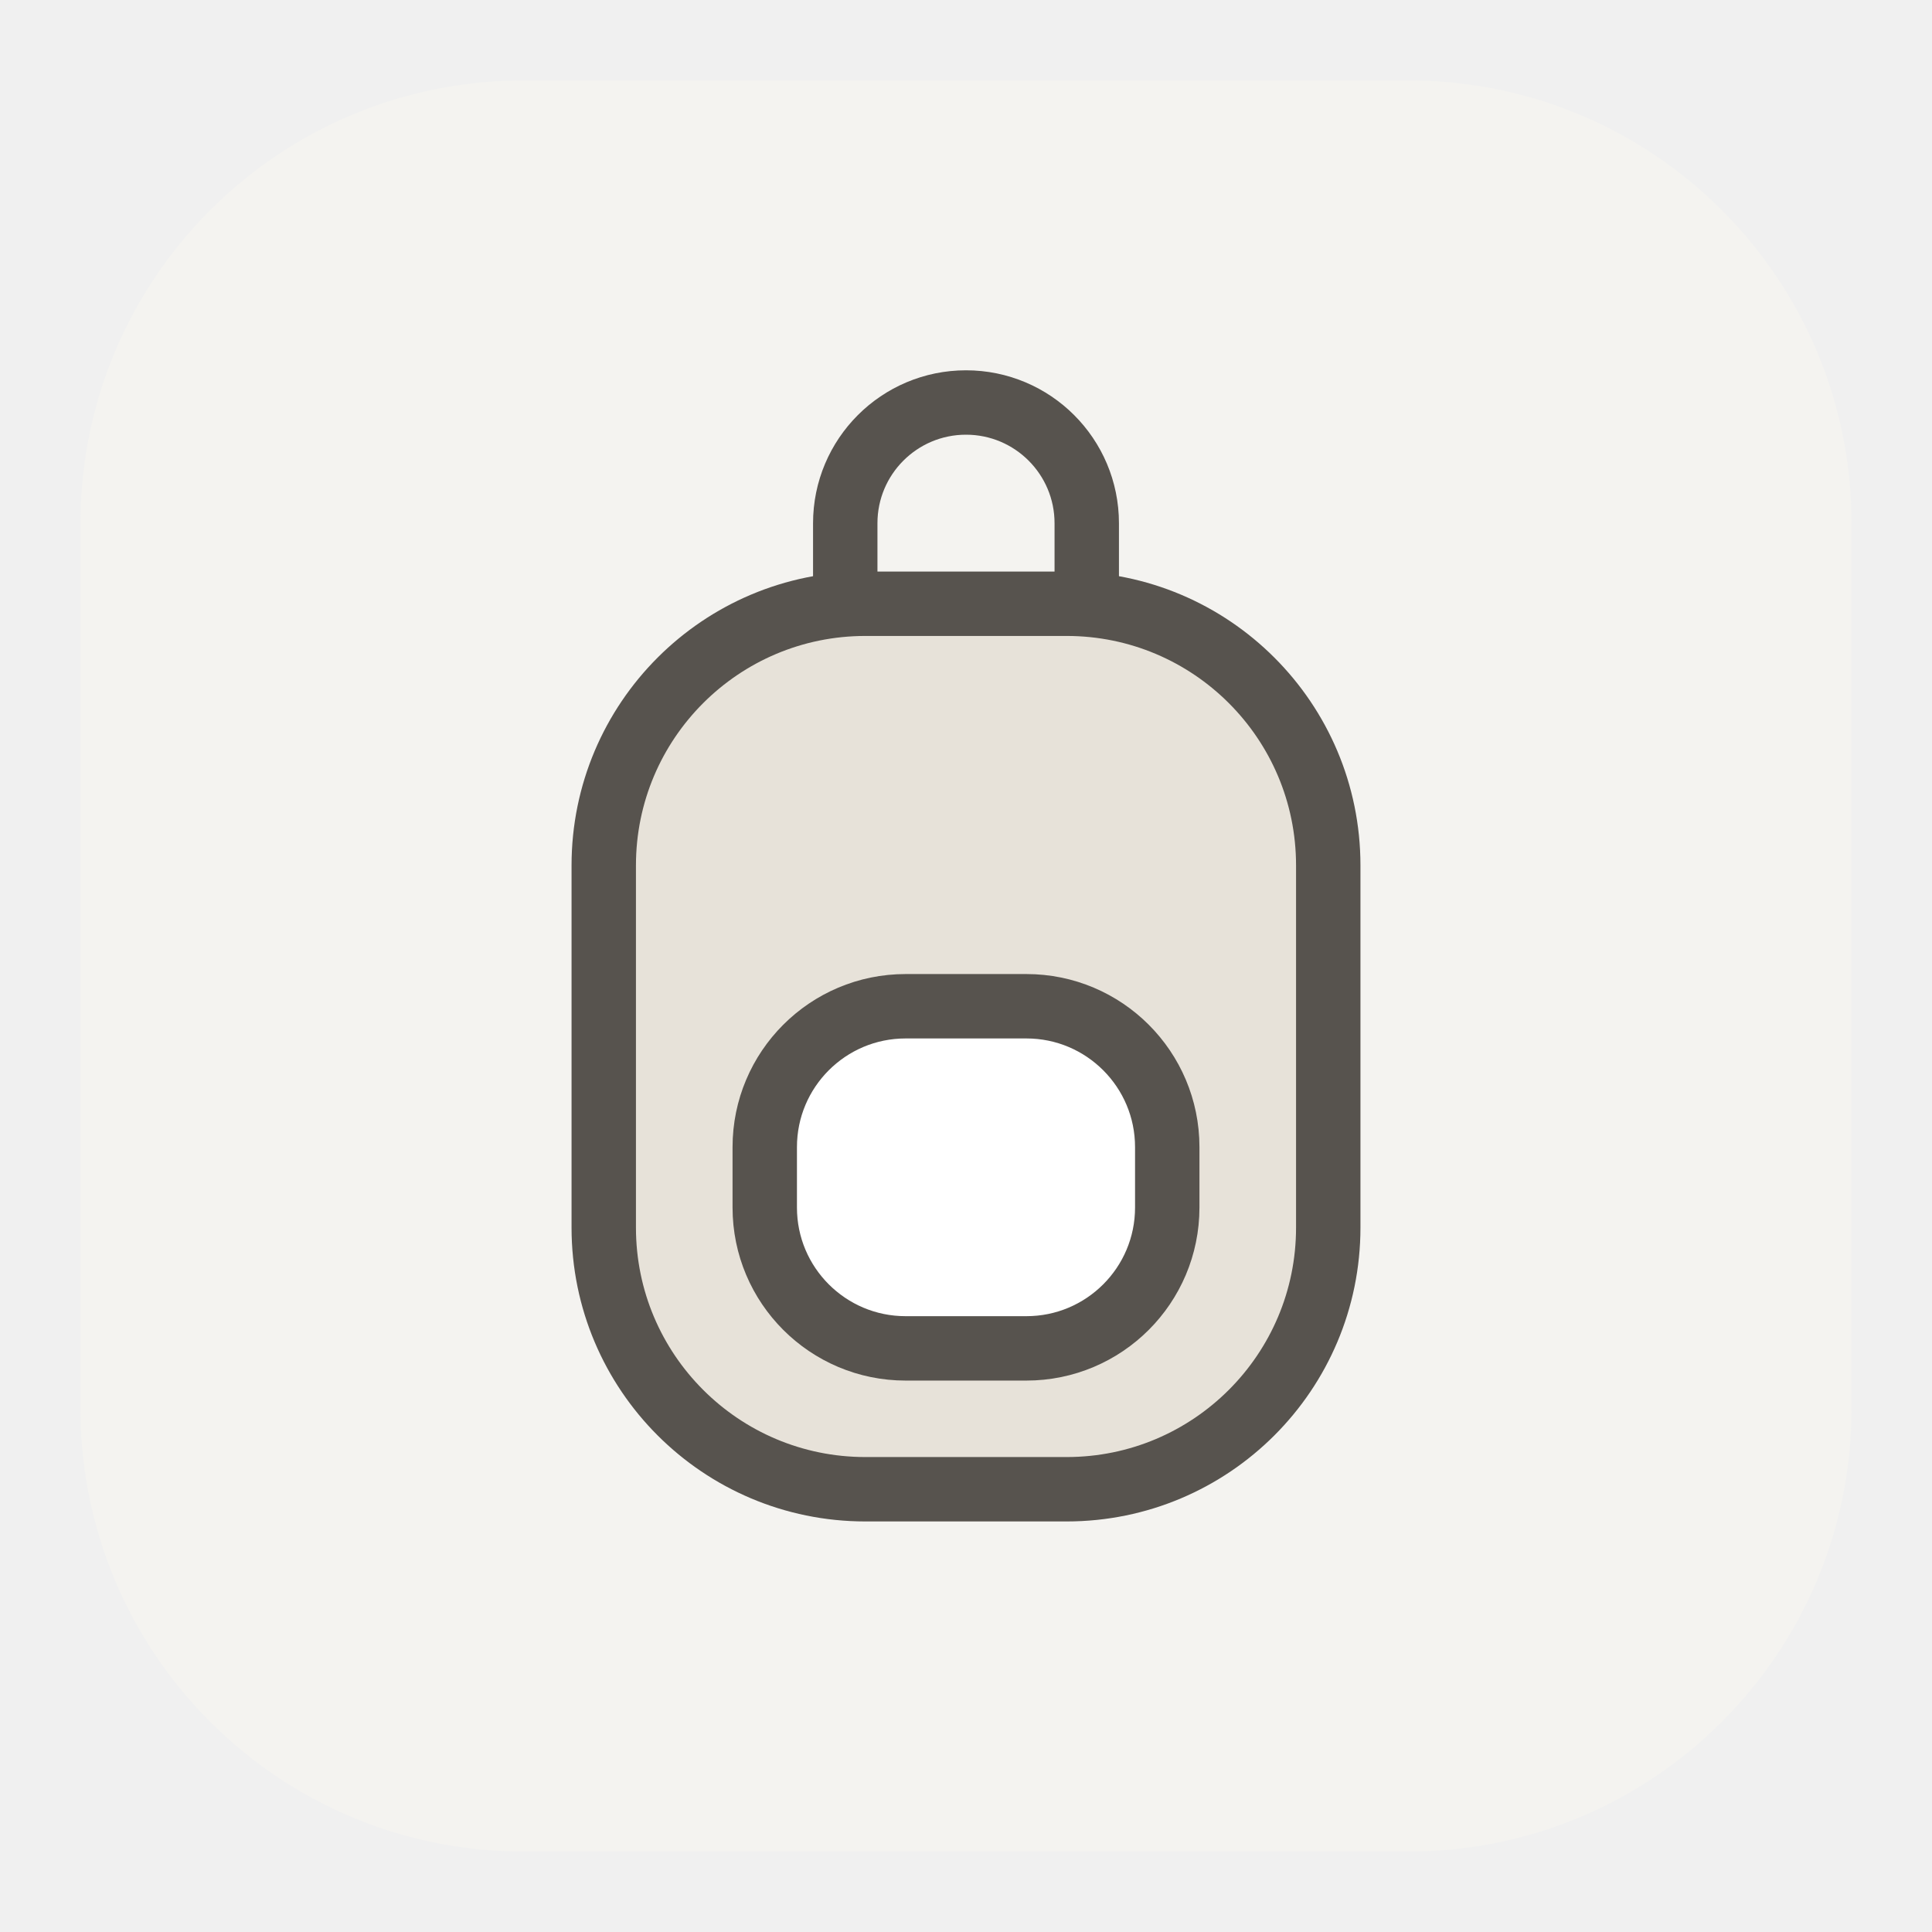
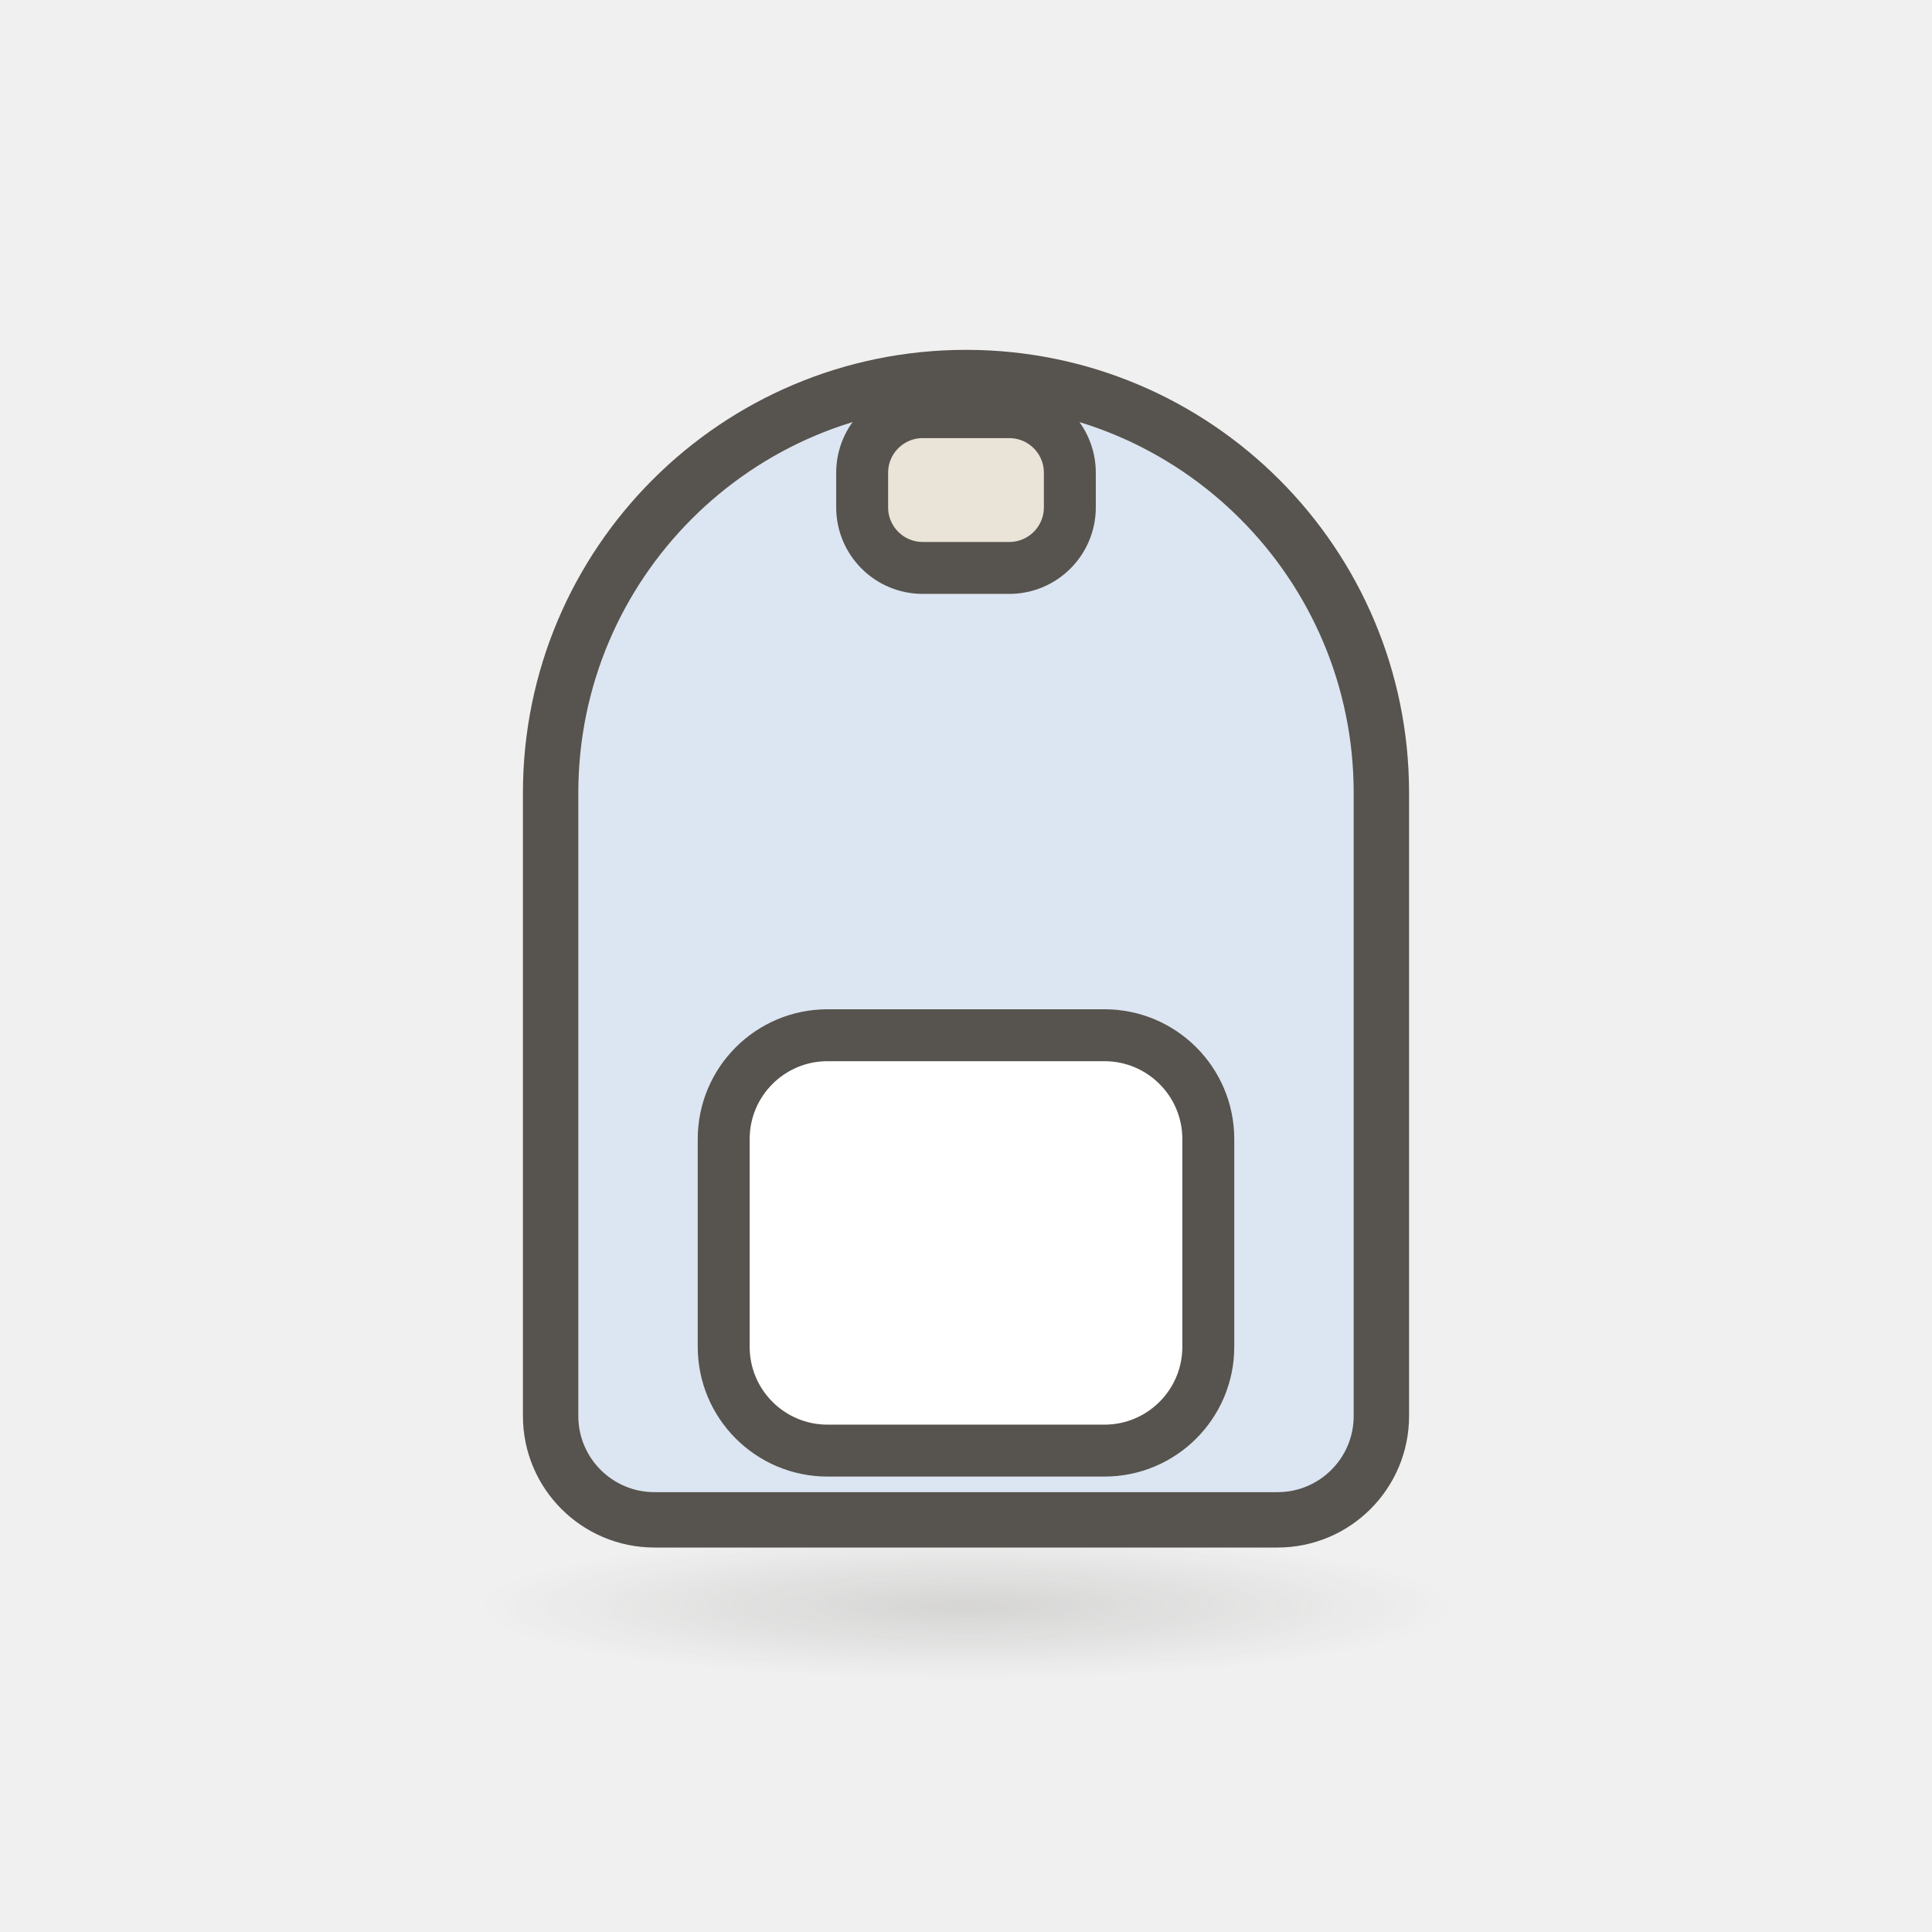
- <svg xmlns="http://www.w3.org/2000/svg" viewBox="0 0 96 96">
-   <rect x="4" y="4" width="88" height="88" rx="22" fill="#F4F3F0" />
-   <path d="M42 30v-4a6 6 0 0 1 12 0v4" fill="none" stroke="#57534E" stroke-width="3.2" stroke-linecap="round" />
-   <rect x="30" y="30" width="36" height="44" rx="13" fill="#E7E2D9" stroke="#57534E" stroke-width="3.2" />
-   <rect x="38" y="50" width="20" height="17" rx="7" fill="#FFFFFF" stroke="#57534E" stroke-width="3.2" />
+ <svg xmlns="http://www.w3.org/2000/svg" viewBox="0 0 96 96" fill="none" stroke-linecap="round" stroke-linejoin="round">
+   <g transform="translate(48 48) scale(0.86) translate(-48 -48)">
+     <defs>
+       <radialGradient id="sh">
+         <stop offset="0" stop-color="#57534E" stop-opacity="0.17" />
+         <stop offset="0.62" stop-color="#57534E" stop-opacity="0.07" />
+         <stop offset="1" stop-color="#57534E" stop-opacity="0" />
+       </radialGradient>
+     </defs>
+     <ellipse cx="48" cy="85" rx="28" ry="4.2" fill="url(#sh)" />
+     <g stroke="#57534E" stroke-width="3.2">
+       <path d="M40 20a14 14 0 0 1 16 0" stroke-width="3" />
+       <path d="M24 38a24 24 0 0 1 48 0v36a6 6 0 0 1-6 6H30a6 6 0 0 1-6-6z" fill="#DCE6F2" />
+       <rect x="34" y="52" width="28" height="24" rx="6" fill="#FFFFFF" stroke-width="3" />
+       <rect x="42" y="16" width="12" height="9" rx="3.5" fill="#E9E3D8" stroke-width="3" />
+     </g>
+   </g>
</svg>
